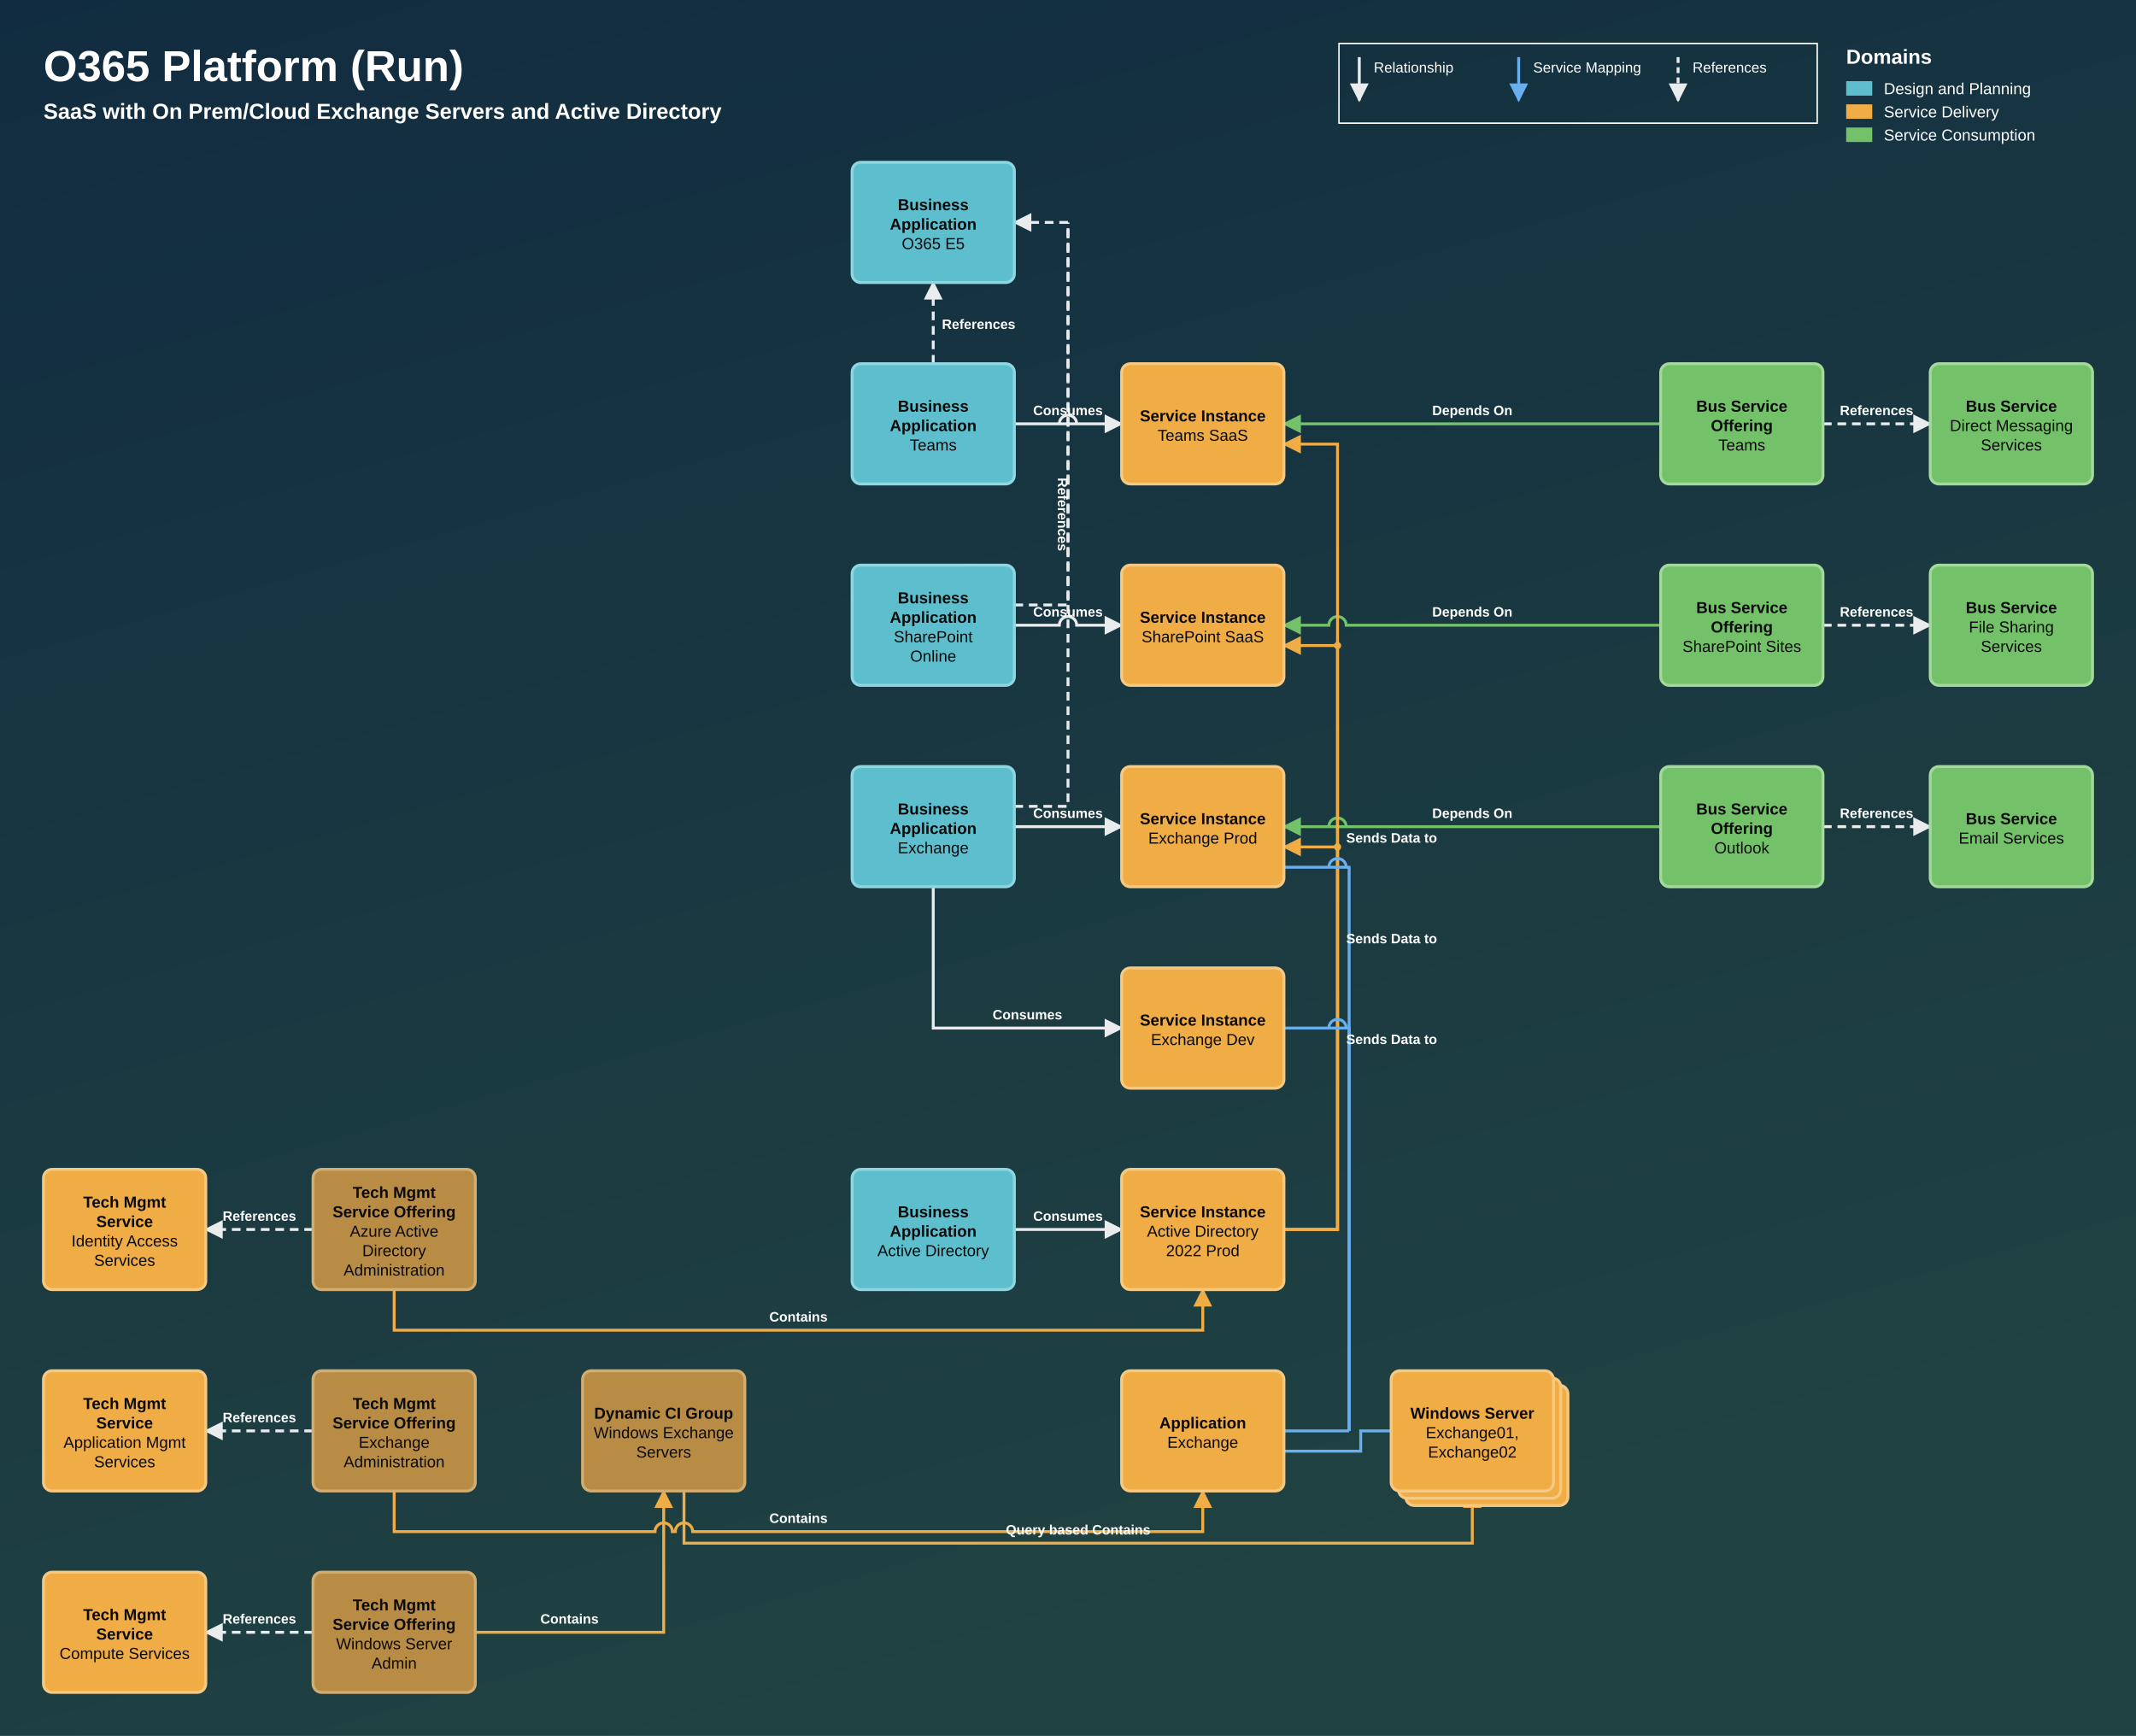
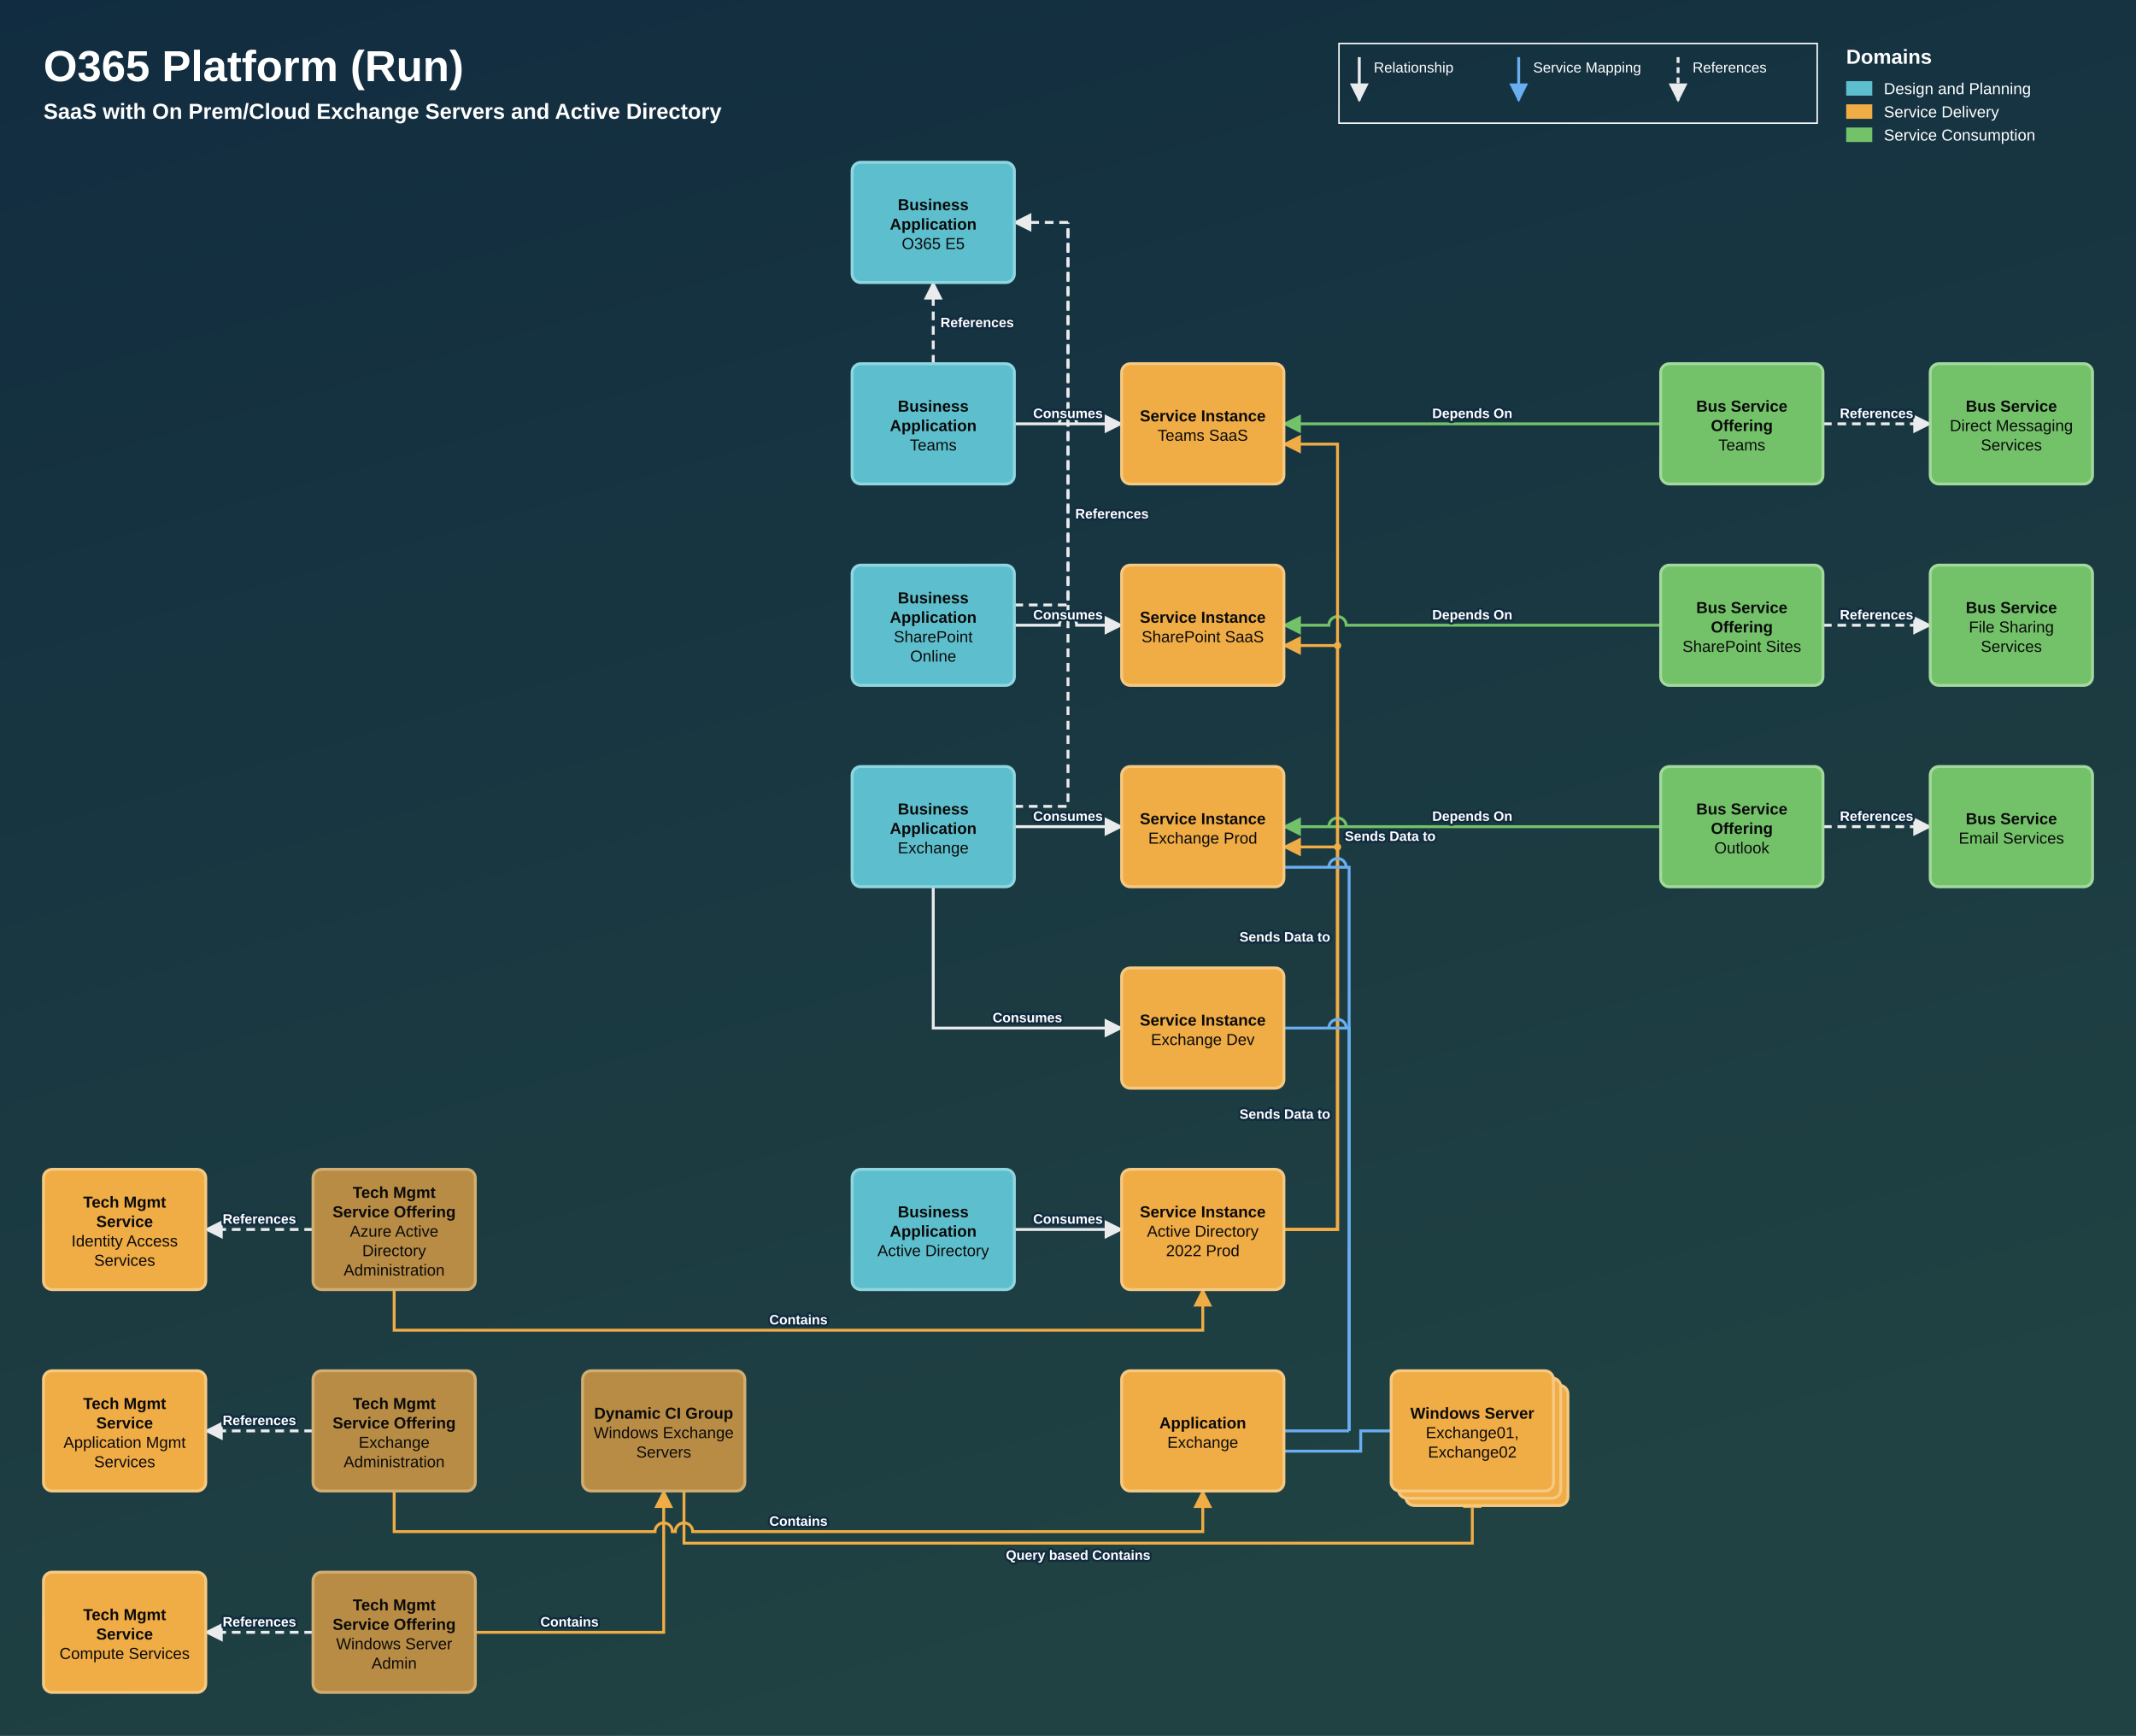
<svg xmlns="http://www.w3.org/2000/svg" viewBox="0 0 1474 1198" width="1474" height="1198" font-family="-apple-system, 'Segoe UI', 'Helvetica Neue', Arial, sans-serif">
  <defs>
    <marker id="arw-e9ebed" viewBox="0 0 10 10" refX="9" refY="5" markerWidth="6.5" markerHeight="6.5" orient="auto-start-reverse">
      <path d="M 0 0 L 10 5 L 0 10 z" fill="#e9ebed" />
    </marker>
    <marker id="arw-73c26a" viewBox="0 0 10 10" refX="9" refY="5" markerWidth="6.5" markerHeight="6.5" orient="auto-start-reverse">
      <path d="M 0 0 L 10 5 L 0 10 z" fill="#73c26a" />
    </marker>
    <marker id="arw-f0ac45" viewBox="0 0 10 10" refX="9" refY="5" markerWidth="6.5" markerHeight="6.5" orient="auto-start-reverse">
      <path d="M 0 0 L 10 5 L 0 10 z" fill="#f0ac45" />
    </marker>
    <marker id="arw-69aeef" viewBox="0 0 10 10" refX="9" refY="5" markerWidth="6.5" markerHeight="6.5" orient="auto-start-reverse">
      <path d="M 0 0 L 10 5 L 0 10 z" fill="#69aeef" />
    </marker>
    <linearGradient id="gf-bg" x1="0" y1="0" x2="0.35" y2="1">
      <stop offset="0" stop-color="#112c40" />
      <stop offset="1" stop-color="#204242" />
    </linearGradient>
  </defs>
  <rect x="0" y="0" width="1474" height="1198" fill="url(#gf-bg)" />
  <text x="30" y="56" font-size="30" font-weight="700" fill="#ffffff">O365 Platform (Run)</text>
  <text x="1274" y="44" font-size="14" font-weight="700" fill="#ffffff">Domains</text>
  <rect x="1274" y="56" width="18" height="10" fill="#5dbfcd" />
  <text x="1300" y="65" font-size="11" fill="#ffffff">Design and Planning</text>
  <rect x="1274" y="72" width="18" height="10" fill="#f0ac45" />
  <text x="1300" y="81" font-size="11" fill="#ffffff">Service Delivery</text>
  <rect x="1274" y="88" width="18" height="10" fill="#73c26a" />
  <text x="1300" y="97" font-size="11" fill="#ffffff">Service Consumption</text>
  <rect x="924" y="30" width="330" height="55" fill="none" stroke="#ffffff" stroke-width="1" />
  <path d="M 938 39.429 L 938 69.286" stroke="#e9ebed" stroke-width="2" marker-end="url(#arw-e9ebed)" />
  <text x="948" y="50" font-size="10" fill="#ffffff">Relationship</text>
  <path d="M 1048 39.429 L 1048 69.286" stroke="#69aeef" stroke-width="2" marker-end="url(#arw-69aeef)" />
  <text x="1058" y="50" font-size="10" fill="#ffffff">Service Mapping</text>
  <path d="M 1158 39.429 L 1158 69.286" stroke="#e9ebed" stroke-width="2" stroke-dasharray="4 3" marker-end="url(#arw-e9ebed)" />
  <text x="1168" y="50" font-size="10" fill="#ffffff">References</text>
  <text x="30" y="82" font-size="15" font-weight="600" fill="#ffffff">SaaS with On Prem/Cloud Exchange Servers and Active Directory</text>
  <path d="M 700 292.5 L 731 292.5 A 6 6 0 0 1 743 292.5 L 731 292.5 A 6 6 0 0 1 743 292.5 L 774 292.5" fill="none" stroke="#e9ebed" stroke-width="2" marker-end="url(#arw-e9ebed)" />
  <path d="M 700 431.5 L 731 431.5 A 6 6 0 0 1 743 431.5 L 774 431.5" fill="none" stroke="#e9ebed" stroke-width="2" marker-end="url(#arw-e9ebed)" />
  <path d="M 700 570.5 L 774 570.5" fill="none" stroke="#e9ebed" stroke-width="2" marker-end="url(#arw-e9ebed)" />
  <path d="M 644 612 L 644 709.5 L 774 709.5" fill="none" stroke="#e9ebed" stroke-width="2" marker-end="url(#arw-e9ebed)" />
  <path d="M 700 848.5 L 774 848.5" fill="none" stroke="#e9ebed" stroke-width="2" marker-end="url(#arw-e9ebed)" />
  <path d="M 1146 292.5 L 886 292.5" fill="none" stroke="#73c26a" stroke-width="2" marker-end="url(#arw-73c26a)" />
  <path d="M 1146 431.5 L 929 431.5 A 6 6 0 0 0 917 431.5 L 886 431.5" fill="none" stroke="#73c26a" stroke-width="2" marker-end="url(#arw-73c26a)" />
  <path d="M 1146 570.5 L 929 570.5 A 6 6 0 0 0 917 570.5 L 929 570.5 A 6 6 0 0 0 917 570.5 L 886 570.5" fill="none" stroke="#73c26a" stroke-width="2" marker-end="url(#arw-73c26a)" />
  <path d="M 272 890 L 272 918 L 830 918 L 830 890" fill="none" stroke="#f0ac45" stroke-width="2" marker-end="url(#arw-f0ac45)" />
  <path d="M 272 1029 L 272 1057 L 452 1057 A 6 6 0 0 1 464 1057 L 466 1057 A 6 6 0 0 1 478 1057 L 830 1057 L 830 1029" fill="none" stroke="#f0ac45" stroke-width="2" marker-end="url(#arw-f0ac45)" />
  <path d="M 328 1126.5 L 458 1126.5 L 458 1029" fill="none" stroke="#f0ac45" stroke-width="2" marker-end="url(#arw-f0ac45)" />
  <path d="M 472 1029 L 472 1065 L 1016 1065 L 1016 1029" fill="none" stroke="#f0ac45" stroke-width="2" marker-end="url(#arw-f0ac45)" />
  <path d="M 886 848.5 L 923 848.5 L 923 306.5 L 886 306.5" fill="none" stroke="#f0ac45" stroke-width="2" marker-end="url(#arw-f0ac45)" />
  <path d="M 886 848.5 L 923 848.5 L 923 445.5 L 886 445.5" fill="none" stroke="#f0ac45" stroke-width="2" marker-end="url(#arw-f0ac45)" />
  <path d="M 886 848.5 L 923 848.5 L 923 584.5 L 886 584.5" fill="none" stroke="#f0ac45" stroke-width="2" marker-end="url(#arw-f0ac45)" />
  <path d="M 931 987.5 L 886 987.5" fill="none" stroke="#69aeef" stroke-width="2" />
  <path d="M 886 598.5 L 917 598.5 A 6 6 0 0 1 929 598.5 L 917 598.5 A 6 6 0 0 1 929 598.5 L 917 598.5 A 6 6 0 0 1 929 598.5 L 931 598.5 L 931 987.5" fill="none" stroke="#69aeef" stroke-width="2" />
  <path d="M 886 709.5 L 917 709.5 A 6 6 0 0 1 929 709.5 L 917 709.5 A 6 6 0 0 1 929 709.5 L 917 709.5 A 6 6 0 0 1 929 709.5 L 931 709.5 L 931 987.5" fill="none" stroke="#69aeef" stroke-width="2" />
  <path d="M 886 1001.5 L 939 1001.5 L 939 987.5 L 960 987.5" fill="none" stroke="#69aeef" stroke-width="2" />
  <path d="M 644 251 L 644 195" fill="none" stroke="#e9ebed" stroke-width="2" stroke-dasharray="6 4" marker-end="url(#arw-e9ebed)" />
  <path d="M 737 153.5 L 700 153.5" fill="none" stroke="#e9ebed" stroke-width="2" stroke-dasharray="6 4" marker-end="url(#arw-e9ebed)" />
  <path d="M 700 417.5 L 737 417.5 L 737 153.5" fill="none" stroke="#e9ebed" stroke-width="2" stroke-dasharray="6 4" />
  <path d="M 700 556.5 L 737 556.5 L 737 153.5" fill="none" stroke="#e9ebed" stroke-width="2" stroke-dasharray="6 4" />
  <path d="M 1258 292.5 L 1332 292.5" fill="none" stroke="#e9ebed" stroke-width="2" stroke-dasharray="6 4" marker-end="url(#arw-e9ebed)" />
  <path d="M 1258 431.5 L 1332 431.5" fill="none" stroke="#e9ebed" stroke-width="2" stroke-dasharray="6 4" marker-end="url(#arw-e9ebed)" />
  <path d="M 1258 570.5 L 1332 570.5" fill="none" stroke="#e9ebed" stroke-width="2" stroke-dasharray="6 4" marker-end="url(#arw-e9ebed)" />
  <path d="M 216 848.5 L 142 848.5" fill="none" stroke="#e9ebed" stroke-width="2" stroke-dasharray="6 4" marker-end="url(#arw-e9ebed)" />
  <path d="M 216 987.5 L 142 987.5" fill="none" stroke="#e9ebed" stroke-width="2" stroke-dasharray="6 4" marker-end="url(#arw-e9ebed)" />
  <path d="M 216 1126.5 L 142 1126.5" fill="none" stroke="#e9ebed" stroke-width="2" stroke-dasharray="6 4" marker-end="url(#arw-e9ebed)" />
  <circle cx="923" cy="445.5" r="2.5" fill="#f0ac45" />
  <circle cx="923" cy="584.5" r="2.5" fill="#f0ac45" />
  <rect x="588" y="112" width="112" height="83" rx="6" fill="#5dbfcd" stroke="#8fd6e0" stroke-width="2" />
  <text x="644" y="145.1" text-anchor="middle" font-size="11" font-weight="700" fill="#0b0b0b">Business</text>
  <text x="644" y="158.5" text-anchor="middle" font-size="11" font-weight="700" fill="#0b0b0b">Application</text>
  <text x="644" y="171.9" text-anchor="middle" font-size="11" font-weight="400" fill="#0b0b0b">O365 E5</text>
  <rect x="588" y="251" width="112" height="83" rx="6" fill="#5dbfcd" stroke="#8fd6e0" stroke-width="2" />
  <text x="644" y="284.1" text-anchor="middle" font-size="11" font-weight="700" fill="#0b0b0b">Business</text>
  <text x="644" y="297.5" text-anchor="middle" font-size="11" font-weight="700" fill="#0b0b0b">Application</text>
  <text x="644" y="310.9" text-anchor="middle" font-size="11" font-weight="400" fill="#0b0b0b">Teams</text>
  <rect x="774" y="251" width="112" height="83" rx="6" fill="#f0ac45" stroke="#f6c983" stroke-width="2" />
  <text x="830" y="290.8" text-anchor="middle" font-size="11" font-weight="700" fill="#0b0b0b">Service Instance</text>
  <text x="830" y="304.2" text-anchor="middle" font-size="11" font-weight="400" fill="#0b0b0b">Teams SaaS</text>
  <rect x="1146" y="251" width="112" height="83" rx="6" fill="#73c26a" stroke="#a3d99c" stroke-width="2" />
  <text x="1202" y="284.1" text-anchor="middle" font-size="11" font-weight="700" fill="#0b0b0b">Bus Service</text>
  <text x="1202" y="297.5" text-anchor="middle" font-size="11" font-weight="700" fill="#0b0b0b">Offering</text>
  <text x="1202" y="310.9" text-anchor="middle" font-size="11" font-weight="400" fill="#0b0b0b">Teams</text>
  <rect x="1332" y="251" width="112" height="83" rx="6" fill="#73c26a" stroke="#a3d99c" stroke-width="2" />
  <text x="1388" y="284.1" text-anchor="middle" font-size="11" font-weight="700" fill="#0b0b0b">Bus Service</text>
  <text x="1388" y="297.5" text-anchor="middle" font-size="11" font-weight="400" fill="#0b0b0b">Direct Messaging</text>
  <text x="1388" y="310.9" text-anchor="middle" font-size="11" font-weight="400" fill="#0b0b0b">Services</text>
  <rect x="588" y="390" width="112" height="83" rx="6" fill="#5dbfcd" stroke="#8fd6e0" stroke-width="2" />
  <text x="644" y="416.4" text-anchor="middle" font-size="11" font-weight="700" fill="#0b0b0b">Business</text>
  <text x="644" y="429.8" text-anchor="middle" font-size="11" font-weight="700" fill="#0b0b0b">Application</text>
  <text x="644" y="443.2" text-anchor="middle" font-size="11" font-weight="400" fill="#0b0b0b">SharePoint</text>
  <text x="644" y="456.6" text-anchor="middle" font-size="11" font-weight="400" fill="#0b0b0b">Online</text>
  <rect x="774" y="390" width="112" height="83" rx="6" fill="#f0ac45" stroke="#f6c983" stroke-width="2" />
  <text x="830" y="429.8" text-anchor="middle" font-size="11" font-weight="700" fill="#0b0b0b">Service Instance</text>
  <text x="830" y="443.2" text-anchor="middle" font-size="11" font-weight="400" fill="#0b0b0b">SharePoint SaaS</text>
  <rect x="1146" y="390" width="112" height="83" rx="6" fill="#73c26a" stroke="#a3d99c" stroke-width="2" />
  <text x="1202" y="423.1" text-anchor="middle" font-size="11" font-weight="700" fill="#0b0b0b">Bus Service</text>
  <text x="1202" y="436.5" text-anchor="middle" font-size="11" font-weight="700" fill="#0b0b0b">Offering</text>
  <text x="1202" y="449.9" text-anchor="middle" font-size="11" font-weight="400" fill="#0b0b0b">SharePoint Sites</text>
  <rect x="1332" y="390" width="112" height="83" rx="6" fill="#73c26a" stroke="#a3d99c" stroke-width="2" />
  <text x="1388" y="423.1" text-anchor="middle" font-size="11" font-weight="700" fill="#0b0b0b">Bus Service</text>
  <text x="1388" y="436.5" text-anchor="middle" font-size="11" font-weight="400" fill="#0b0b0b">File Sharing</text>
  <text x="1388" y="449.9" text-anchor="middle" font-size="11" font-weight="400" fill="#0b0b0b">Services</text>
  <rect x="588" y="529" width="112" height="83" rx="6" fill="#5dbfcd" stroke="#8fd6e0" stroke-width="2" />
  <text x="644" y="562.1" text-anchor="middle" font-size="11" font-weight="700" fill="#0b0b0b">Business</text>
  <text x="644" y="575.5" text-anchor="middle" font-size="11" font-weight="700" fill="#0b0b0b">Application</text>
  <text x="644" y="588.9" text-anchor="middle" font-size="11" font-weight="400" fill="#0b0b0b">Exchange</text>
  <rect x="774" y="529" width="112" height="83" rx="6" fill="#f0ac45" stroke="#f6c983" stroke-width="2" />
  <text x="830" y="568.8" text-anchor="middle" font-size="11" font-weight="700" fill="#0b0b0b">Service Instance</text>
  <text x="830" y="582.2" text-anchor="middle" font-size="11" font-weight="400" fill="#0b0b0b">Exchange Prod</text>
  <rect x="1146" y="529" width="112" height="83" rx="6" fill="#73c26a" stroke="#a3d99c" stroke-width="2" />
  <text x="1202" y="562.1" text-anchor="middle" font-size="11" font-weight="700" fill="#0b0b0b">Bus Service</text>
  <text x="1202" y="575.5" text-anchor="middle" font-size="11" font-weight="700" fill="#0b0b0b">Offering</text>
  <text x="1202" y="588.9" text-anchor="middle" font-size="11" font-weight="400" fill="#0b0b0b">Outlook</text>
  <rect x="1332" y="529" width="112" height="83" rx="6" fill="#73c26a" stroke="#a3d99c" stroke-width="2" />
  <text x="1388" y="568.8" text-anchor="middle" font-size="11" font-weight="700" fill="#0b0b0b">Bus Service</text>
  <text x="1388" y="582.2" text-anchor="middle" font-size="11" font-weight="400" fill="#0b0b0b">Email Services</text>
  <rect x="774" y="668" width="112" height="83" rx="6" fill="#f0ac45" stroke="#f6c983" stroke-width="2" />
  <text x="830" y="707.8" text-anchor="middle" font-size="11" font-weight="700" fill="#0b0b0b">Service Instance</text>
  <text x="830" y="721.2" text-anchor="middle" font-size="11" font-weight="400" fill="#0b0b0b">Exchange Dev</text>
  <rect x="30" y="807" width="112" height="83" rx="6" fill="#f0ac45" stroke="#f6c983" stroke-width="2" />
  <text x="86" y="833.4" text-anchor="middle" font-size="11" font-weight="700" fill="#0b0b0b">Tech Mgmt</text>
  <text x="86" y="846.8" text-anchor="middle" font-size="11" font-weight="700" fill="#0b0b0b">Service</text>
  <text x="86" y="860.2" text-anchor="middle" font-size="11" font-weight="400" fill="#0b0b0b">Identity Access</text>
  <text x="86" y="873.6" text-anchor="middle" font-size="11" font-weight="400" fill="#0b0b0b">Services</text>
  <rect x="216" y="807" width="112" height="83" rx="6" fill="#b88c44" stroke="#d2ad72" stroke-width="2" />
  <text x="272" y="826.7" text-anchor="middle" font-size="11" font-weight="700" fill="#0b0b0b">Tech Mgmt</text>
  <text x="272" y="840.1" text-anchor="middle" font-size="11" font-weight="700" fill="#0b0b0b">Service Offering</text>
  <text x="272" y="853.5" text-anchor="middle" font-size="11" font-weight="400" fill="#0b0b0b">Azure Active</text>
  <text x="272" y="866.9" text-anchor="middle" font-size="11" font-weight="400" fill="#0b0b0b">Directory</text>
  <text x="272" y="880.3" text-anchor="middle" font-size="11" font-weight="400" fill="#0b0b0b">Administration</text>
  <rect x="588" y="807" width="112" height="83" rx="6" fill="#5dbfcd" stroke="#8fd6e0" stroke-width="2" />
  <text x="644" y="840.1" text-anchor="middle" font-size="11" font-weight="700" fill="#0b0b0b">Business</text>
  <text x="644" y="853.5" text-anchor="middle" font-size="11" font-weight="700" fill="#0b0b0b">Application</text>
  <text x="644" y="866.9" text-anchor="middle" font-size="11" font-weight="400" fill="#0b0b0b">Active Directory</text>
  <rect x="774" y="807" width="112" height="83" rx="6" fill="#f0ac45" stroke="#f6c983" stroke-width="2" />
  <text x="830" y="840.1" text-anchor="middle" font-size="11" font-weight="700" fill="#0b0b0b">Service Instance</text>
  <text x="830" y="853.5" text-anchor="middle" font-size="11" font-weight="400" fill="#0b0b0b">Active Directory</text>
  <text x="830" y="866.9" text-anchor="middle" font-size="11" font-weight="400" fill="#0b0b0b">2022 Prod</text>
  <rect x="30" y="946" width="112" height="83" rx="6" fill="#f0ac45" stroke="#f6c983" stroke-width="2" />
  <text x="86" y="972.4" text-anchor="middle" font-size="11" font-weight="700" fill="#0b0b0b">Tech Mgmt</text>
  <text x="86" y="985.8" text-anchor="middle" font-size="11" font-weight="700" fill="#0b0b0b">Service</text>
  <text x="86" y="999.2" text-anchor="middle" font-size="11" font-weight="400" fill="#0b0b0b">Application Mgmt</text>
  <text x="86" y="1012.6" text-anchor="middle" font-size="11" font-weight="400" fill="#0b0b0b">Services</text>
  <rect x="216" y="946" width="112" height="83" rx="6" fill="#b88c44" stroke="#d2ad72" stroke-width="2" />
  <text x="272" y="972.4" text-anchor="middle" font-size="11" font-weight="700" fill="#0b0b0b">Tech Mgmt</text>
  <text x="272" y="985.8" text-anchor="middle" font-size="11" font-weight="700" fill="#0b0b0b">Service Offering</text>
  <text x="272" y="999.2" text-anchor="middle" font-size="11" font-weight="400" fill="#0b0b0b">Exchange</text>
  <text x="272" y="1012.6" text-anchor="middle" font-size="11" font-weight="400" fill="#0b0b0b">Administration</text>
  <rect x="402" y="946" width="112" height="83" rx="6" fill="#b88c44" stroke="#d2ad72" stroke-width="2" />
  <text x="458" y="979.1" text-anchor="middle" font-size="11" font-weight="700" fill="#0b0b0b">Dynamic CI Group</text>
  <text x="458" y="992.5" text-anchor="middle" font-size="11" font-weight="400" fill="#0b0b0b">Windows Exchange</text>
  <text x="458" y="1005.9" text-anchor="middle" font-size="11" font-weight="400" fill="#0b0b0b">Servers</text>
  <rect x="774" y="946" width="112" height="83" rx="6" fill="#f0ac45" stroke="#f6c983" stroke-width="2" />
  <text x="830" y="985.8" text-anchor="middle" font-size="11" font-weight="700" fill="#0b0b0b">Application</text>
  <text x="830" y="999.2" text-anchor="middle" font-size="11" font-weight="400" fill="#0b0b0b">Exchange</text>
  <rect x="970" y="956" width="112" height="83" rx="6" fill="#f0ac45" stroke="#f6c983" stroke-width="2" />
  <rect x="965" y="951" width="112" height="83" rx="6" fill="#f0ac45" stroke="#f6c983" stroke-width="2" />
  <rect x="960" y="946" width="112" height="83" rx="6" fill="#f0ac45" stroke="#f6c983" stroke-width="2" />
  <text x="1016" y="979.1" text-anchor="middle" font-size="11" font-weight="700" fill="#0b0b0b">Windows Server</text>
  <text x="1016" y="992.5" text-anchor="middle" font-size="11" font-weight="400" fill="#0b0b0b">Exchange01,</text>
  <text x="1016" y="1005.9" text-anchor="middle" font-size="11" font-weight="400" fill="#0b0b0b">Exchange02</text>
  <rect x="30" y="1085" width="112" height="83" rx="6" fill="#f0ac45" stroke="#f6c983" stroke-width="2" />
  <text x="86" y="1118.1" text-anchor="middle" font-size="11" font-weight="700" fill="#0b0b0b">Tech Mgmt</text>
  <text x="86" y="1131.5" text-anchor="middle" font-size="11" font-weight="700" fill="#0b0b0b">Service</text>
  <text x="86" y="1144.9" text-anchor="middle" font-size="11" font-weight="400" fill="#0b0b0b">Compute Services</text>
  <rect x="216" y="1085" width="112" height="83" rx="6" fill="#b88c44" stroke="#d2ad72" stroke-width="2" />
  <text x="272" y="1111.4" text-anchor="middle" font-size="11" font-weight="700" fill="#0b0b0b">Tech Mgmt</text>
  <text x="272" y="1124.8" text-anchor="middle" font-size="11" font-weight="700" fill="#0b0b0b">Service Offering</text>
  <text x="272" y="1138.2" text-anchor="middle" font-size="11" font-weight="400" fill="#0b0b0b">Windows Server</text>
  <text x="272" y="1151.6" text-anchor="middle" font-size="11" font-weight="400" fill="#0b0b0b">Admin</text>
-   <text x="737" y="286.5" text-anchor="middle" font-size="9.4" font-weight="600" fill="#ffffff">Consumes</text>
-   <text x="737" y="425.5" text-anchor="middle" font-size="9.4" font-weight="600" fill="#ffffff">Consumes</text>
-   <text x="737" y="564.5" text-anchor="middle" font-size="9.4" font-weight="600" fill="#ffffff">Consumes</text>
-   <text x="709" y="703.5" text-anchor="middle" font-size="9.4" font-weight="600" fill="#ffffff">Consumes</text>
-   <text x="737" y="842.5" text-anchor="middle" font-size="9.4" font-weight="600" fill="#ffffff">Consumes</text>
-   <text x="1016" y="286.5" text-anchor="middle" font-size="9.4" font-weight="600" fill="#ffffff">Depends On</text>
-   <text x="1016" y="425.5" text-anchor="middle" font-size="9.4" font-weight="600" fill="#ffffff">Depends On</text>
-   <text x="1016" y="564.5" text-anchor="middle" font-size="9.4" font-weight="600" fill="#ffffff">Depends On</text>
-   <text x="551" y="912" text-anchor="middle" font-size="9.4" font-weight="600" fill="#ffffff">Contains</text>
-   <text x="551" y="1051" text-anchor="middle" font-size="9.4" font-weight="600" fill="#ffffff">Contains</text>
-   <text x="393" y="1120.5" text-anchor="middle" font-size="9.4" font-weight="600" fill="#ffffff">Contains</text>
-   <text x="744" y="1059" text-anchor="middle" font-size="9.4" font-weight="600" fill="#ffffff">Query based Contains</text>
-   <text x="929" y="581.5" text-anchor="start" font-size="9.4" font-weight="600" fill="#ffffff">Sends Data to</text>
-   <text x="929" y="651" text-anchor="start" font-size="9.4" font-weight="600" fill="#ffffff">Sends Data to</text>
-   <text x="929" y="720.5" text-anchor="start" font-size="9.4" font-weight="600" fill="#ffffff">Sends Data to</text>
-   <text x="650" y="227" text-anchor="start" font-size="9.4" font-weight="600" fill="#ffffff">References</text>
-   <text x="730" y="355" text-anchor="middle" font-size="9.4" font-weight="600" fill="#ffffff" transform="rotate(90 730 355)">References</text>
-   <text x="1295" y="286.5" text-anchor="middle" font-size="9.4" font-weight="600" fill="#ffffff">References</text>
-   <text x="1295" y="425.5" text-anchor="middle" font-size="9.4" font-weight="600" fill="#ffffff">References</text>
-   <text x="1295" y="564.5" text-anchor="middle" font-size="9.4" font-weight="600" fill="#ffffff">References</text>
-   <text x="179" y="842.5" text-anchor="middle" font-size="9.4" font-weight="600" fill="#ffffff">References</text>
-   <text x="179" y="981.5" text-anchor="middle" font-size="9.4" font-weight="600" fill="#ffffff">References</text>
-   <text x="179" y="1120.5" text-anchor="middle" font-size="9.4" font-weight="600" fill="#ffffff">References</text>
+   <text x="737" y="288.5" text-anchor="middle" font-size="9.4" font-weight="600" fill="#ffffff" stroke="#112c40" stroke-width="3" stroke-linejoin="round" paint-order="stroke">Consumes</text>
+   <text x="737" y="427.5" text-anchor="middle" font-size="9.4" font-weight="600" fill="#ffffff" stroke="#112c40" stroke-width="3" stroke-linejoin="round" paint-order="stroke">Consumes</text>
+   <text x="737" y="566.5" text-anchor="middle" font-size="9.4" font-weight="600" fill="#ffffff" stroke="#112c40" stroke-width="3" stroke-linejoin="round" paint-order="stroke">Consumes</text>
+   <text x="709" y="705.5" text-anchor="middle" font-size="9.4" font-weight="600" fill="#ffffff" stroke="#112c40" stroke-width="3" stroke-linejoin="round" paint-order="stroke">Consumes</text>
+   <text x="737" y="844.5" text-anchor="middle" font-size="9.4" font-weight="600" fill="#ffffff" stroke="#112c40" stroke-width="3" stroke-linejoin="round" paint-order="stroke">Consumes</text>
+   <text x="1016" y="288.5" text-anchor="middle" font-size="9.4" font-weight="600" fill="#ffffff" stroke="#112c40" stroke-width="3" stroke-linejoin="round" paint-order="stroke">Depends On</text>
+   <text x="1016" y="427.5" text-anchor="middle" font-size="9.4" font-weight="600" fill="#ffffff" stroke="#112c40" stroke-width="3" stroke-linejoin="round" paint-order="stroke">Depends On</text>
+   <text x="1016" y="566.5" text-anchor="middle" font-size="9.4" font-weight="600" fill="#ffffff" stroke="#112c40" stroke-width="3" stroke-linejoin="round" paint-order="stroke">Depends On</text>
+   <text x="551" y="914" text-anchor="middle" font-size="9.4" font-weight="600" fill="#ffffff" stroke="#112c40" stroke-width="3" stroke-linejoin="round" paint-order="stroke">Contains</text>
+   <text x="551" y="1053" text-anchor="middle" font-size="9.4" font-weight="600" fill="#ffffff" stroke="#112c40" stroke-width="3" stroke-linejoin="round" paint-order="stroke">Contains</text>
+   <text x="393" y="1122.5" text-anchor="middle" font-size="9.4" font-weight="600" fill="#ffffff" stroke="#112c40" stroke-width="3" stroke-linejoin="round" paint-order="stroke">Contains</text>
+   <text x="744" y="1076.5" text-anchor="middle" font-size="9.4" font-weight="600" fill="#ffffff" stroke="#112c40" stroke-width="3" stroke-linejoin="round" paint-order="stroke">Query based Contains</text>
+   <text x="928" y="580.3" text-anchor="start" font-size="9.4" font-weight="600" fill="#ffffff" stroke="#112c40" stroke-width="3" stroke-linejoin="round" paint-order="stroke">Sends Data to</text>
+   <text x="918" y="649.8" text-anchor="end" font-size="9.4" font-weight="600" fill="#ffffff" stroke="#112c40" stroke-width="3" stroke-linejoin="round" paint-order="stroke">Sends Data to</text>
+   <text x="918" y="772.1" text-anchor="end" font-size="9.4" font-weight="600" fill="#ffffff" stroke="#112c40" stroke-width="3" stroke-linejoin="round" paint-order="stroke">Sends Data to</text>
+   <text x="649" y="225.8" text-anchor="start" font-size="9.4" font-weight="600" fill="#ffffff" stroke="#112c40" stroke-width="3" stroke-linejoin="round" paint-order="stroke">References</text>
+   <text x="742" y="357.8" text-anchor="start" font-size="9.4" font-weight="600" fill="#ffffff" stroke="#112c40" stroke-width="3" stroke-linejoin="round" paint-order="stroke">References</text>
+   <text x="1295" y="288.5" text-anchor="middle" font-size="9.4" font-weight="600" fill="#ffffff" stroke="#112c40" stroke-width="3" stroke-linejoin="round" paint-order="stroke">References</text>
+   <text x="1295" y="427.5" text-anchor="middle" font-size="9.4" font-weight="600" fill="#ffffff" stroke="#112c40" stroke-width="3" stroke-linejoin="round" paint-order="stroke">References</text>
+   <text x="1295" y="566.5" text-anchor="middle" font-size="9.4" font-weight="600" fill="#ffffff" stroke="#112c40" stroke-width="3" stroke-linejoin="round" paint-order="stroke">References</text>
+   <text x="179" y="844.5" text-anchor="middle" font-size="9.4" font-weight="600" fill="#ffffff" stroke="#112c40" stroke-width="3" stroke-linejoin="round" paint-order="stroke">References</text>
+   <text x="179" y="983.5" text-anchor="middle" font-size="9.4" font-weight="600" fill="#ffffff" stroke="#112c40" stroke-width="3" stroke-linejoin="round" paint-order="stroke">References</text>
+   <text x="179" y="1122.5" text-anchor="middle" font-size="9.4" font-weight="600" fill="#ffffff" stroke="#112c40" stroke-width="3" stroke-linejoin="round" paint-order="stroke">References</text>
</svg>
